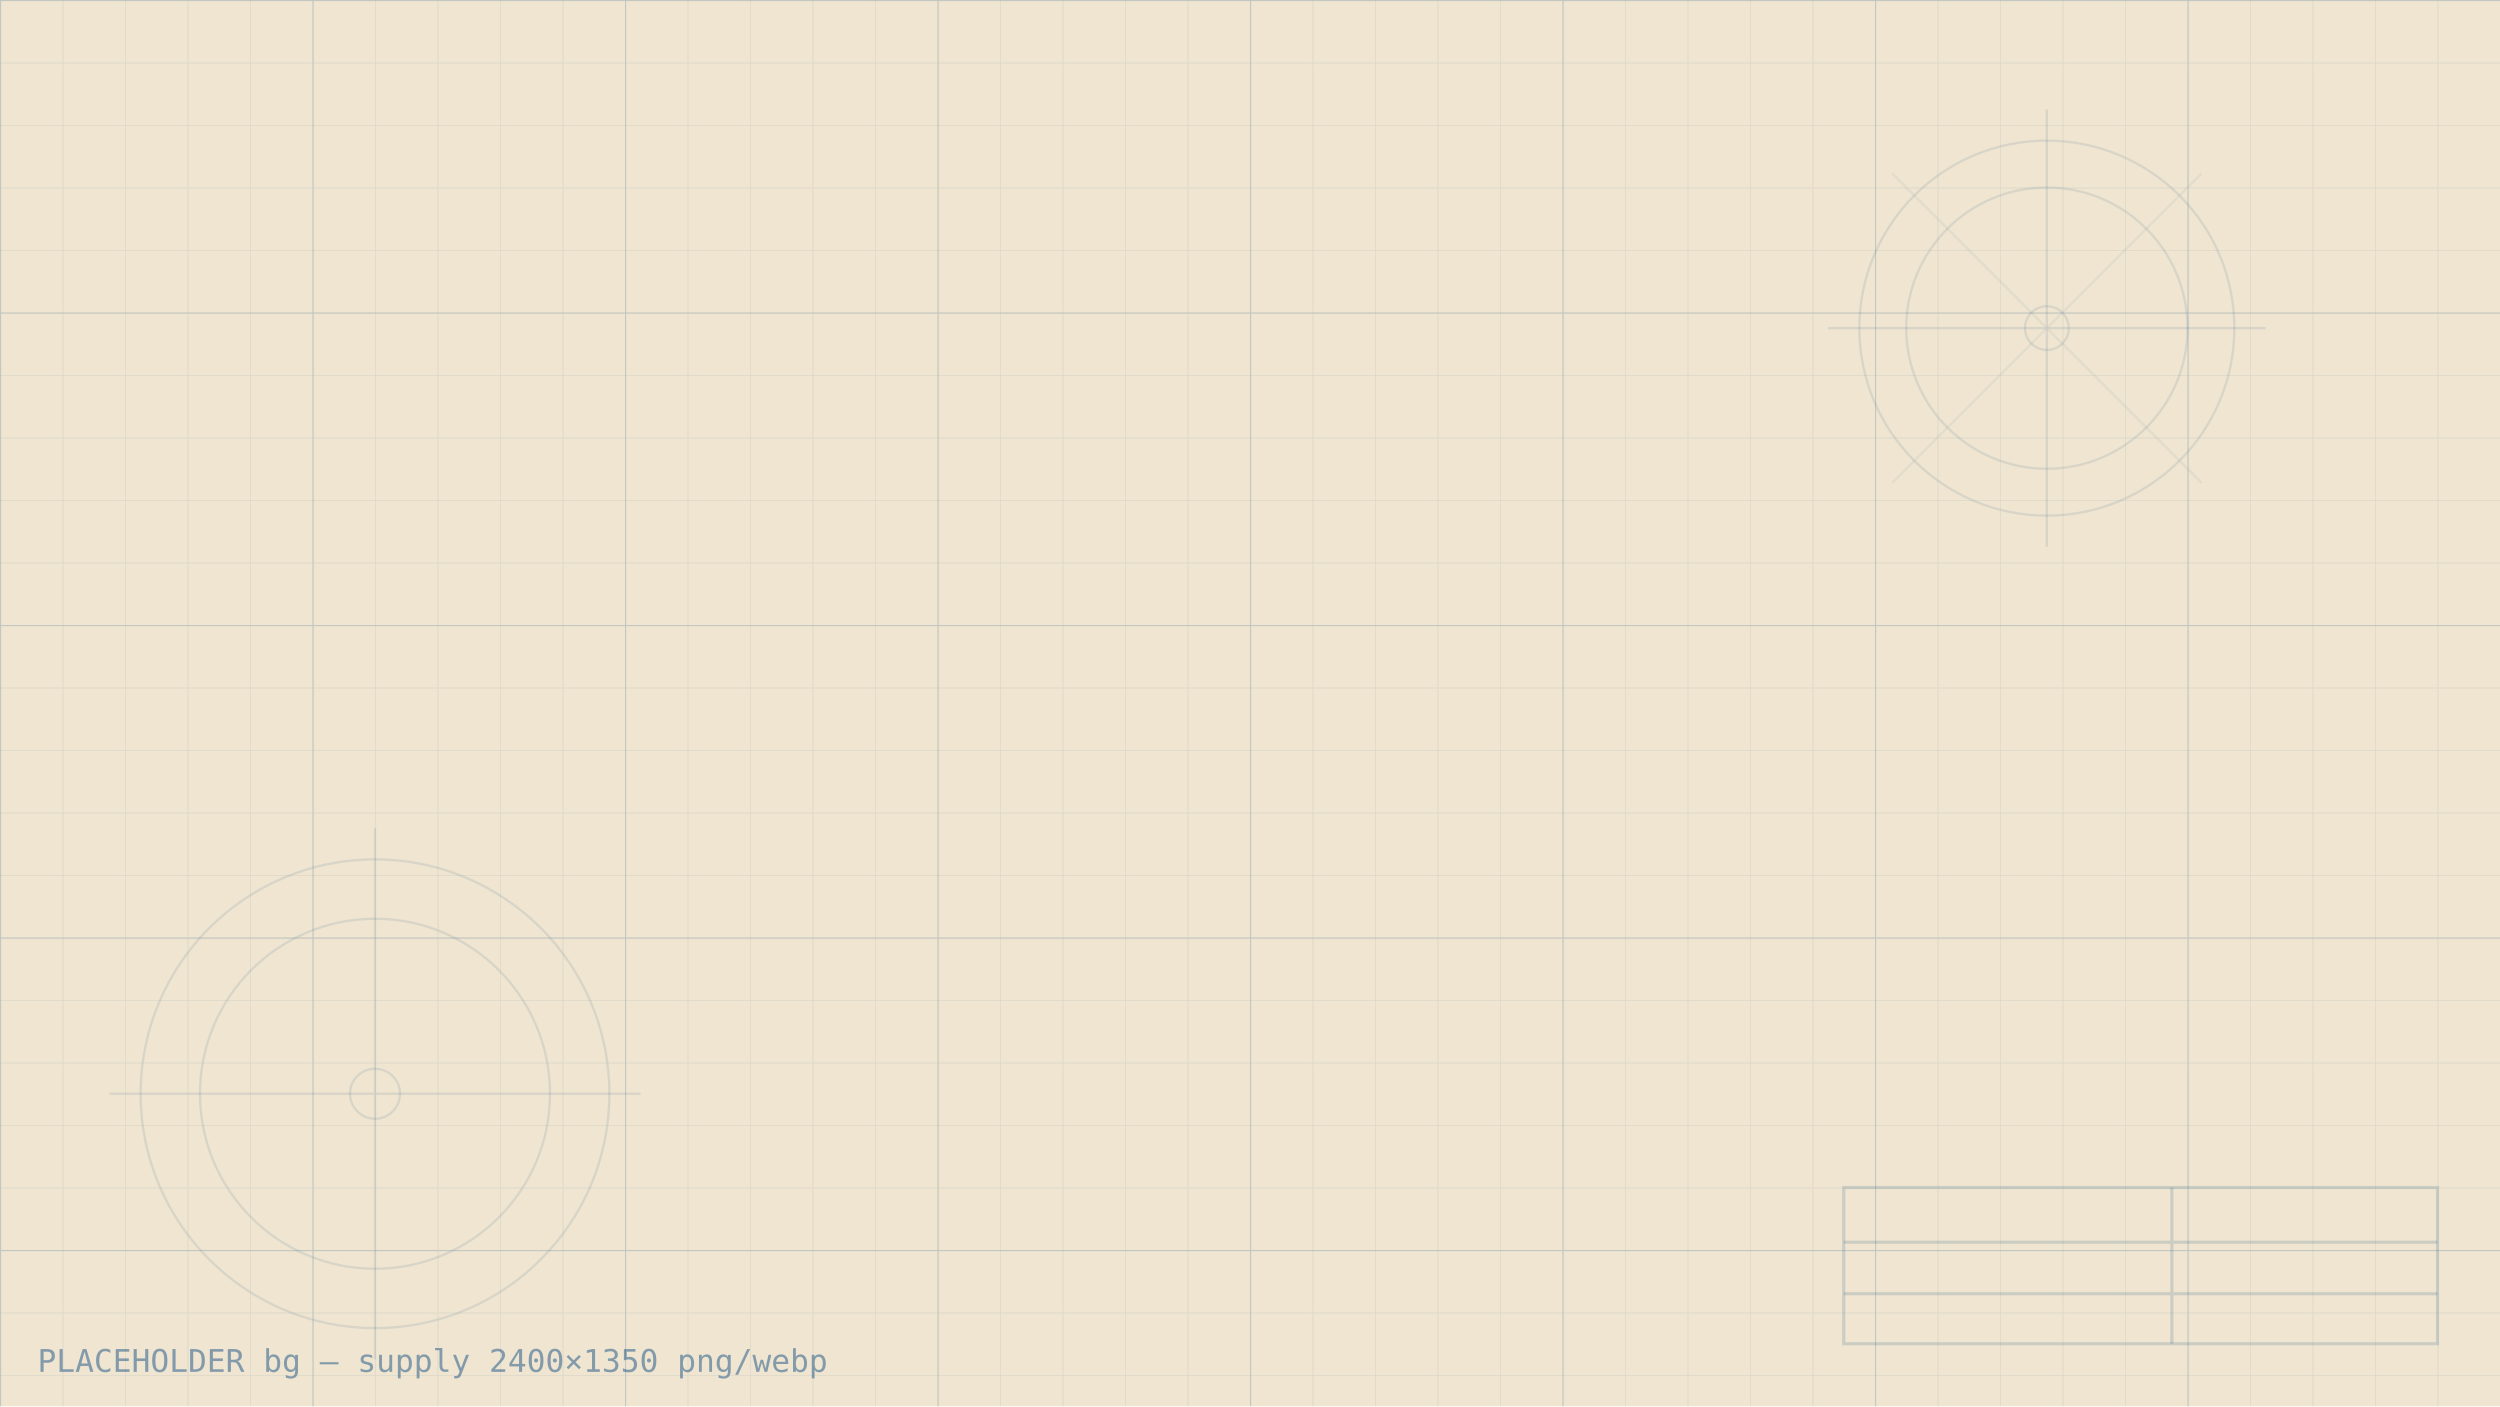
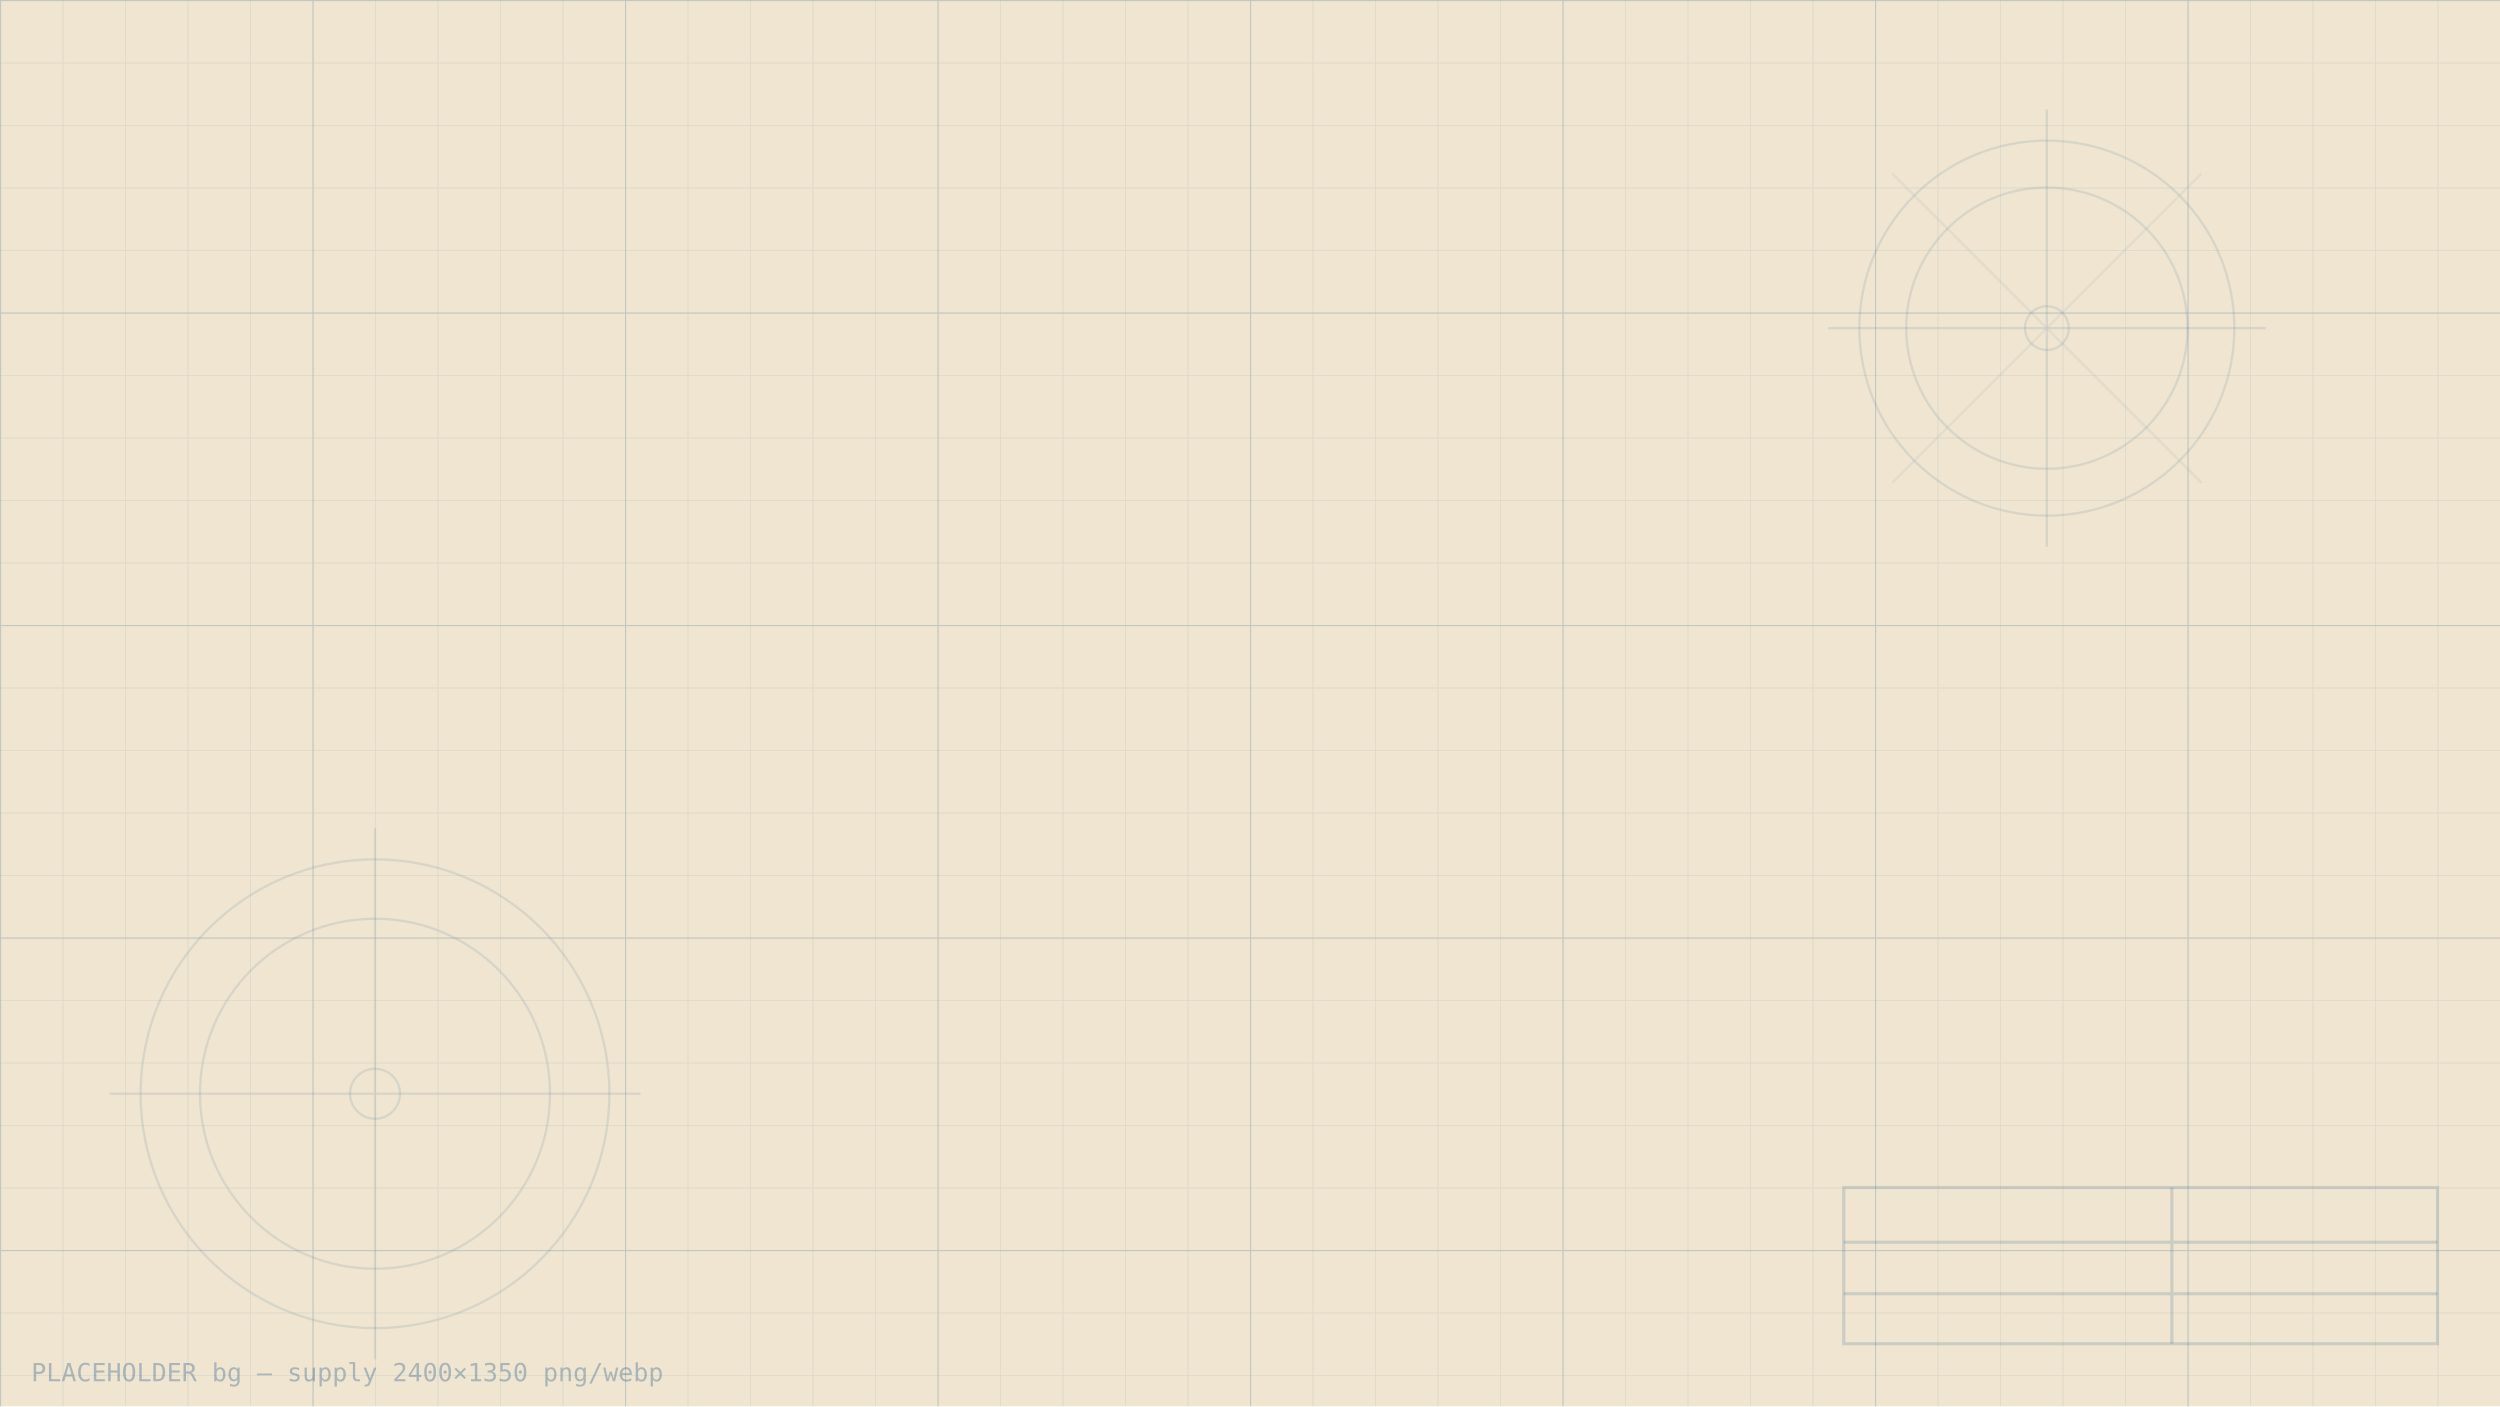
<svg xmlns="http://www.w3.org/2000/svg" viewBox="0 0 1600 900" preserveAspectRatio="xMidYMid slice">
  <defs>
    <pattern id="grid40" width="40" height="40" patternUnits="userSpaceOnUse">
      <path d="M 40 0 L 0 0 0 40" fill="none" stroke="#2B5D8A" stroke-opacity="0.10" stroke-width="1" />
    </pattern>
    <pattern id="grid200" width="200" height="200" patternUnits="userSpaceOnUse">
      <path d="M 200 0 L 0 0 0 200" fill="none" stroke="#2B5D8A" stroke-opacity="0.16" stroke-width="1.5" />
    </pattern>
  </defs>
  <rect width="1600" height="900" fill="#EFE5D0" />
  <rect width="1600" height="900" fill="url(#grid40)" />
  <rect width="1600" height="900" fill="url(#grid200)" />
  <g fill="none" stroke="#2B5D8A" stroke-opacity="0.12" stroke-width="1.5">
    <circle cx="1310" cy="210" r="120" />
    <circle cx="1310" cy="210" r="90" />
    <circle cx="1310" cy="210" r="14" />
    <path d="M 1310 70 L 1310 350 M 1170 210 L 1450 210" />
    <path d="M 1211 111 L 1409 309 M 1409 111 L 1211 309" stroke-opacity="0.07" />
    <circle cx="240" cy="700" r="150" />
    <circle cx="240" cy="700" r="112" />
    <circle cx="240" cy="700" r="16" />
    <path d="M 240 530 L 240 870 M 70 700 L 410 700" />
  </g>
  <g fill="none" stroke="#2B5D8A" stroke-opacity="0.18" stroke-width="2">
    <rect x="1180" y="760" width="380" height="100" />
    <path d="M 1180 795 L 1560 795 M 1180 828 L 1560 828 M 1390 760 L 1390 860" />
  </g>
-   <text x="24" y="878" font-family="monospace" font-size="20" fill="#2B5D8A" fill-opacity="0.55">PLACEHOLDER bg — supply 2400×1350 png/webp</text>
+   <text x="20" y="884" font-family="monospace" font-size="16" fill="#2B5D8A" fill-opacity="0.35">PLACEHOLDER bg — supply 2400×1350 png/webp</text>
</svg>
